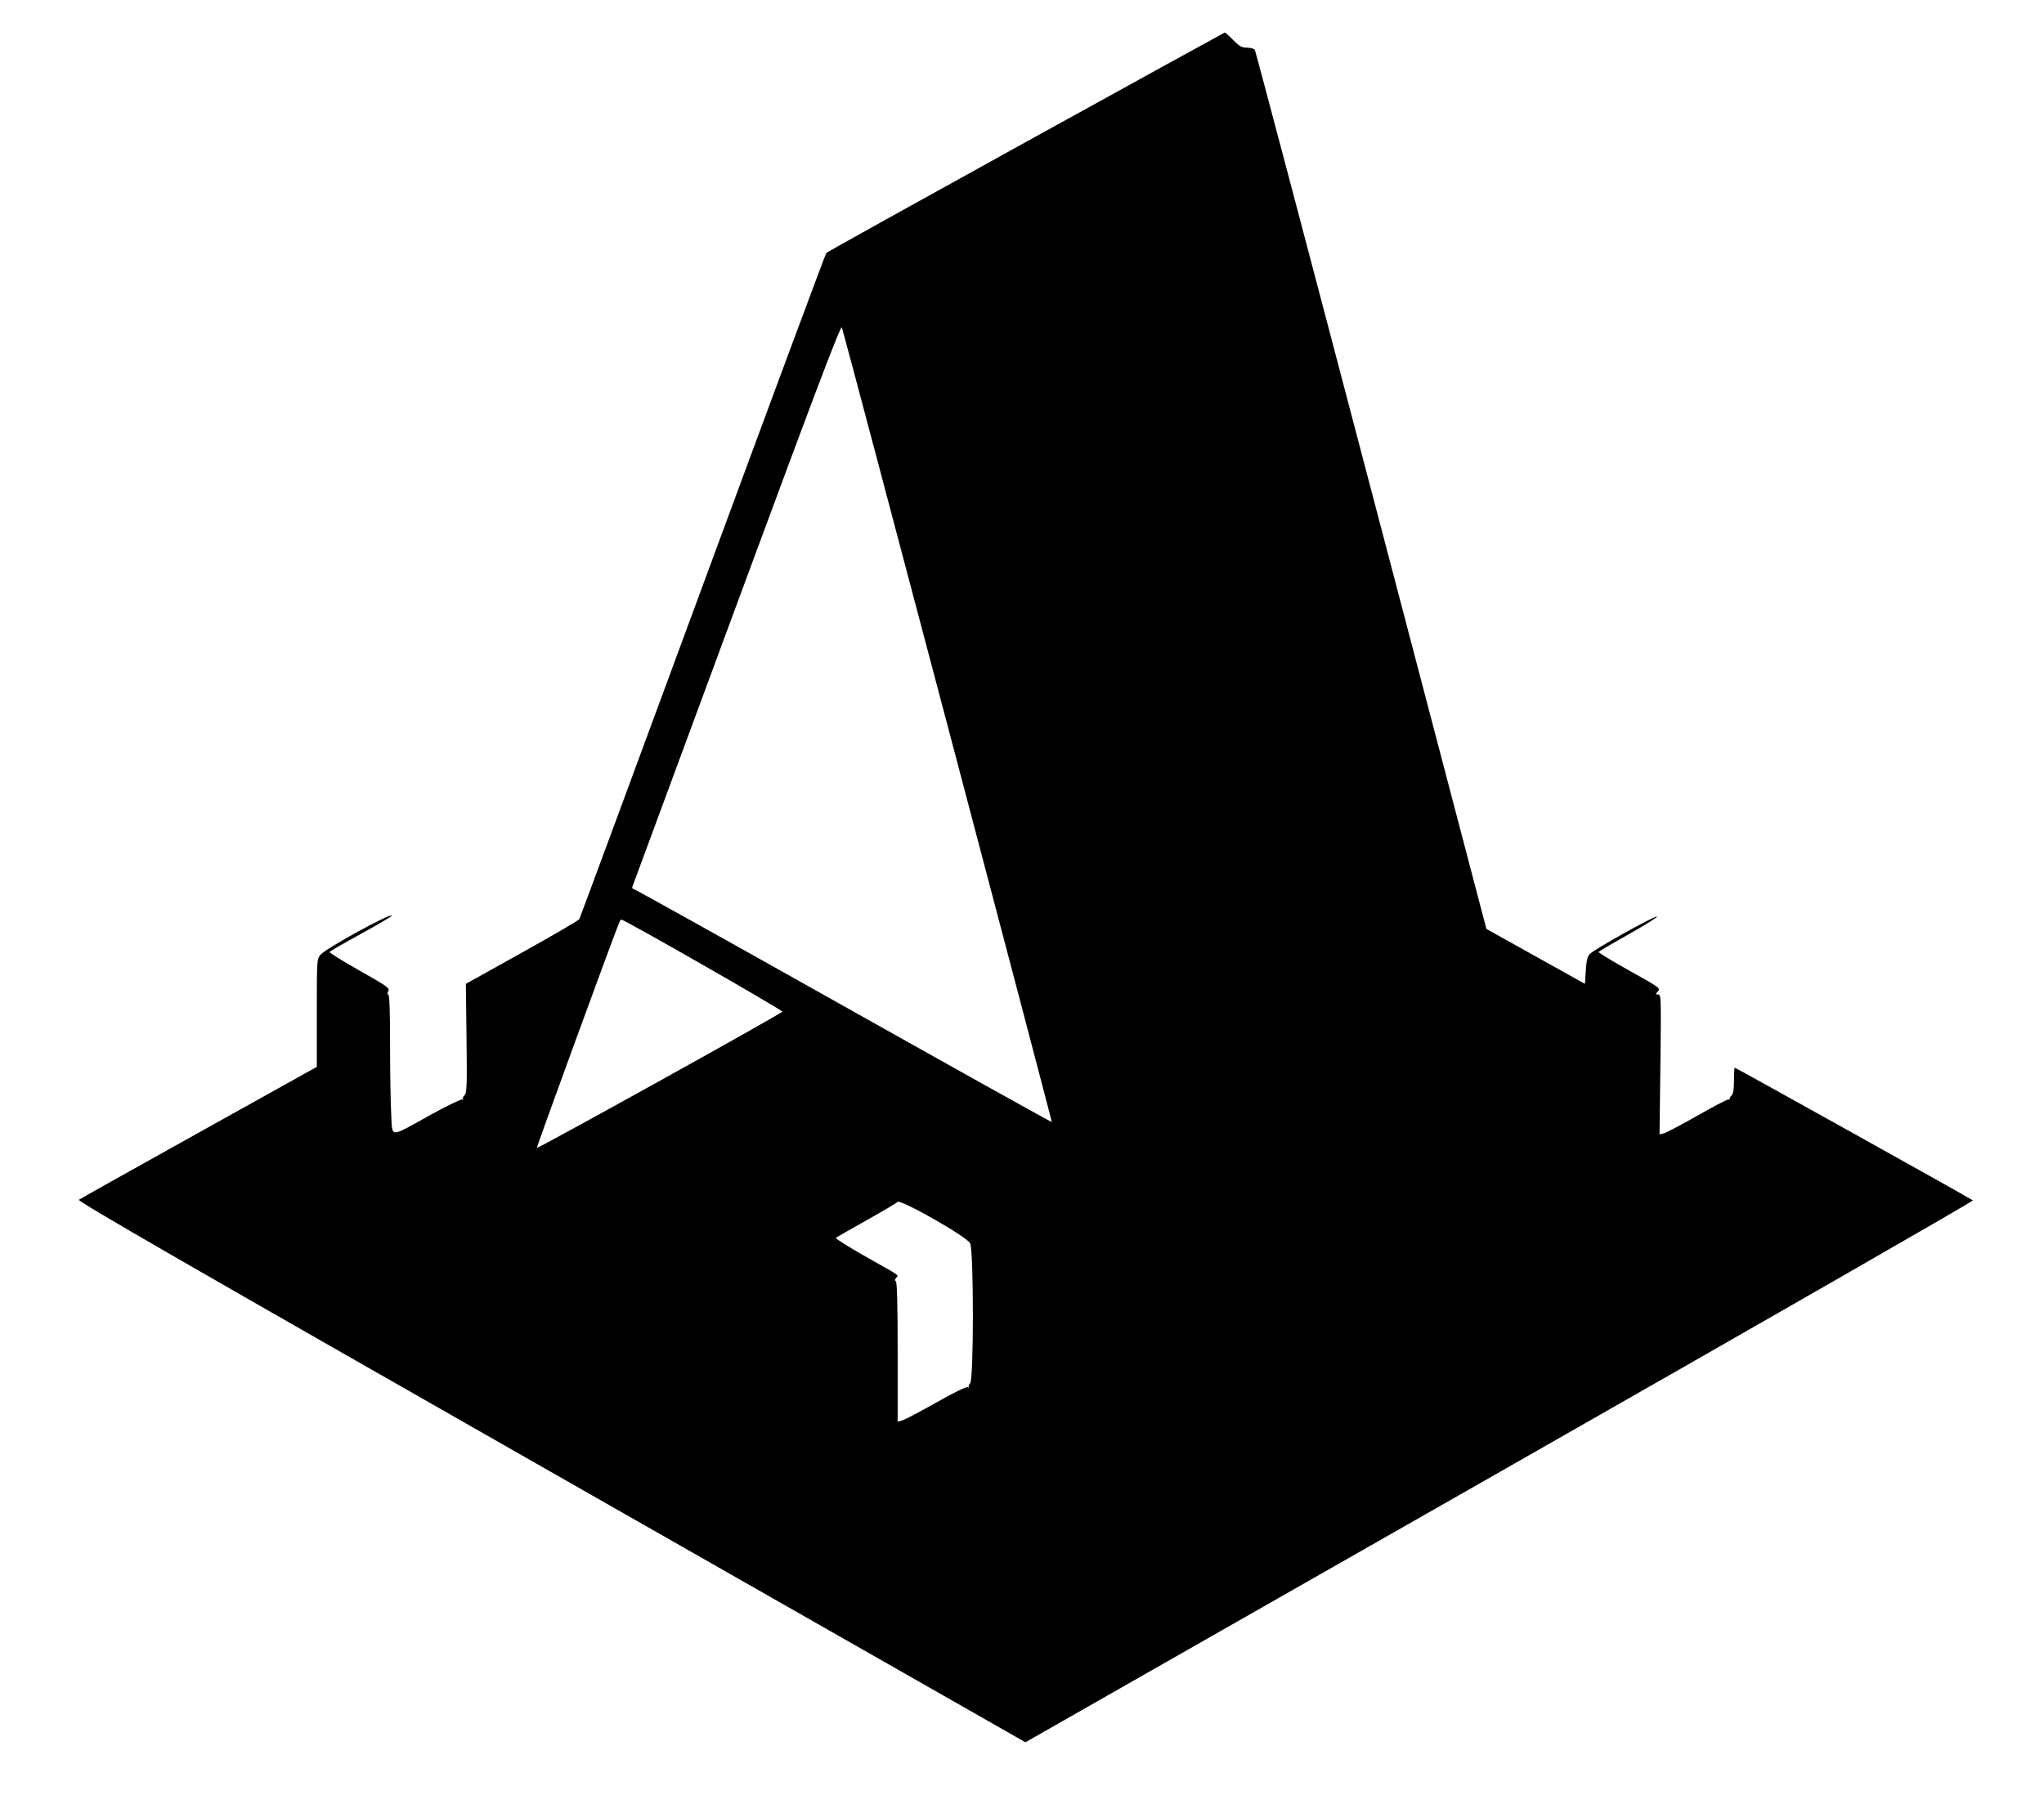
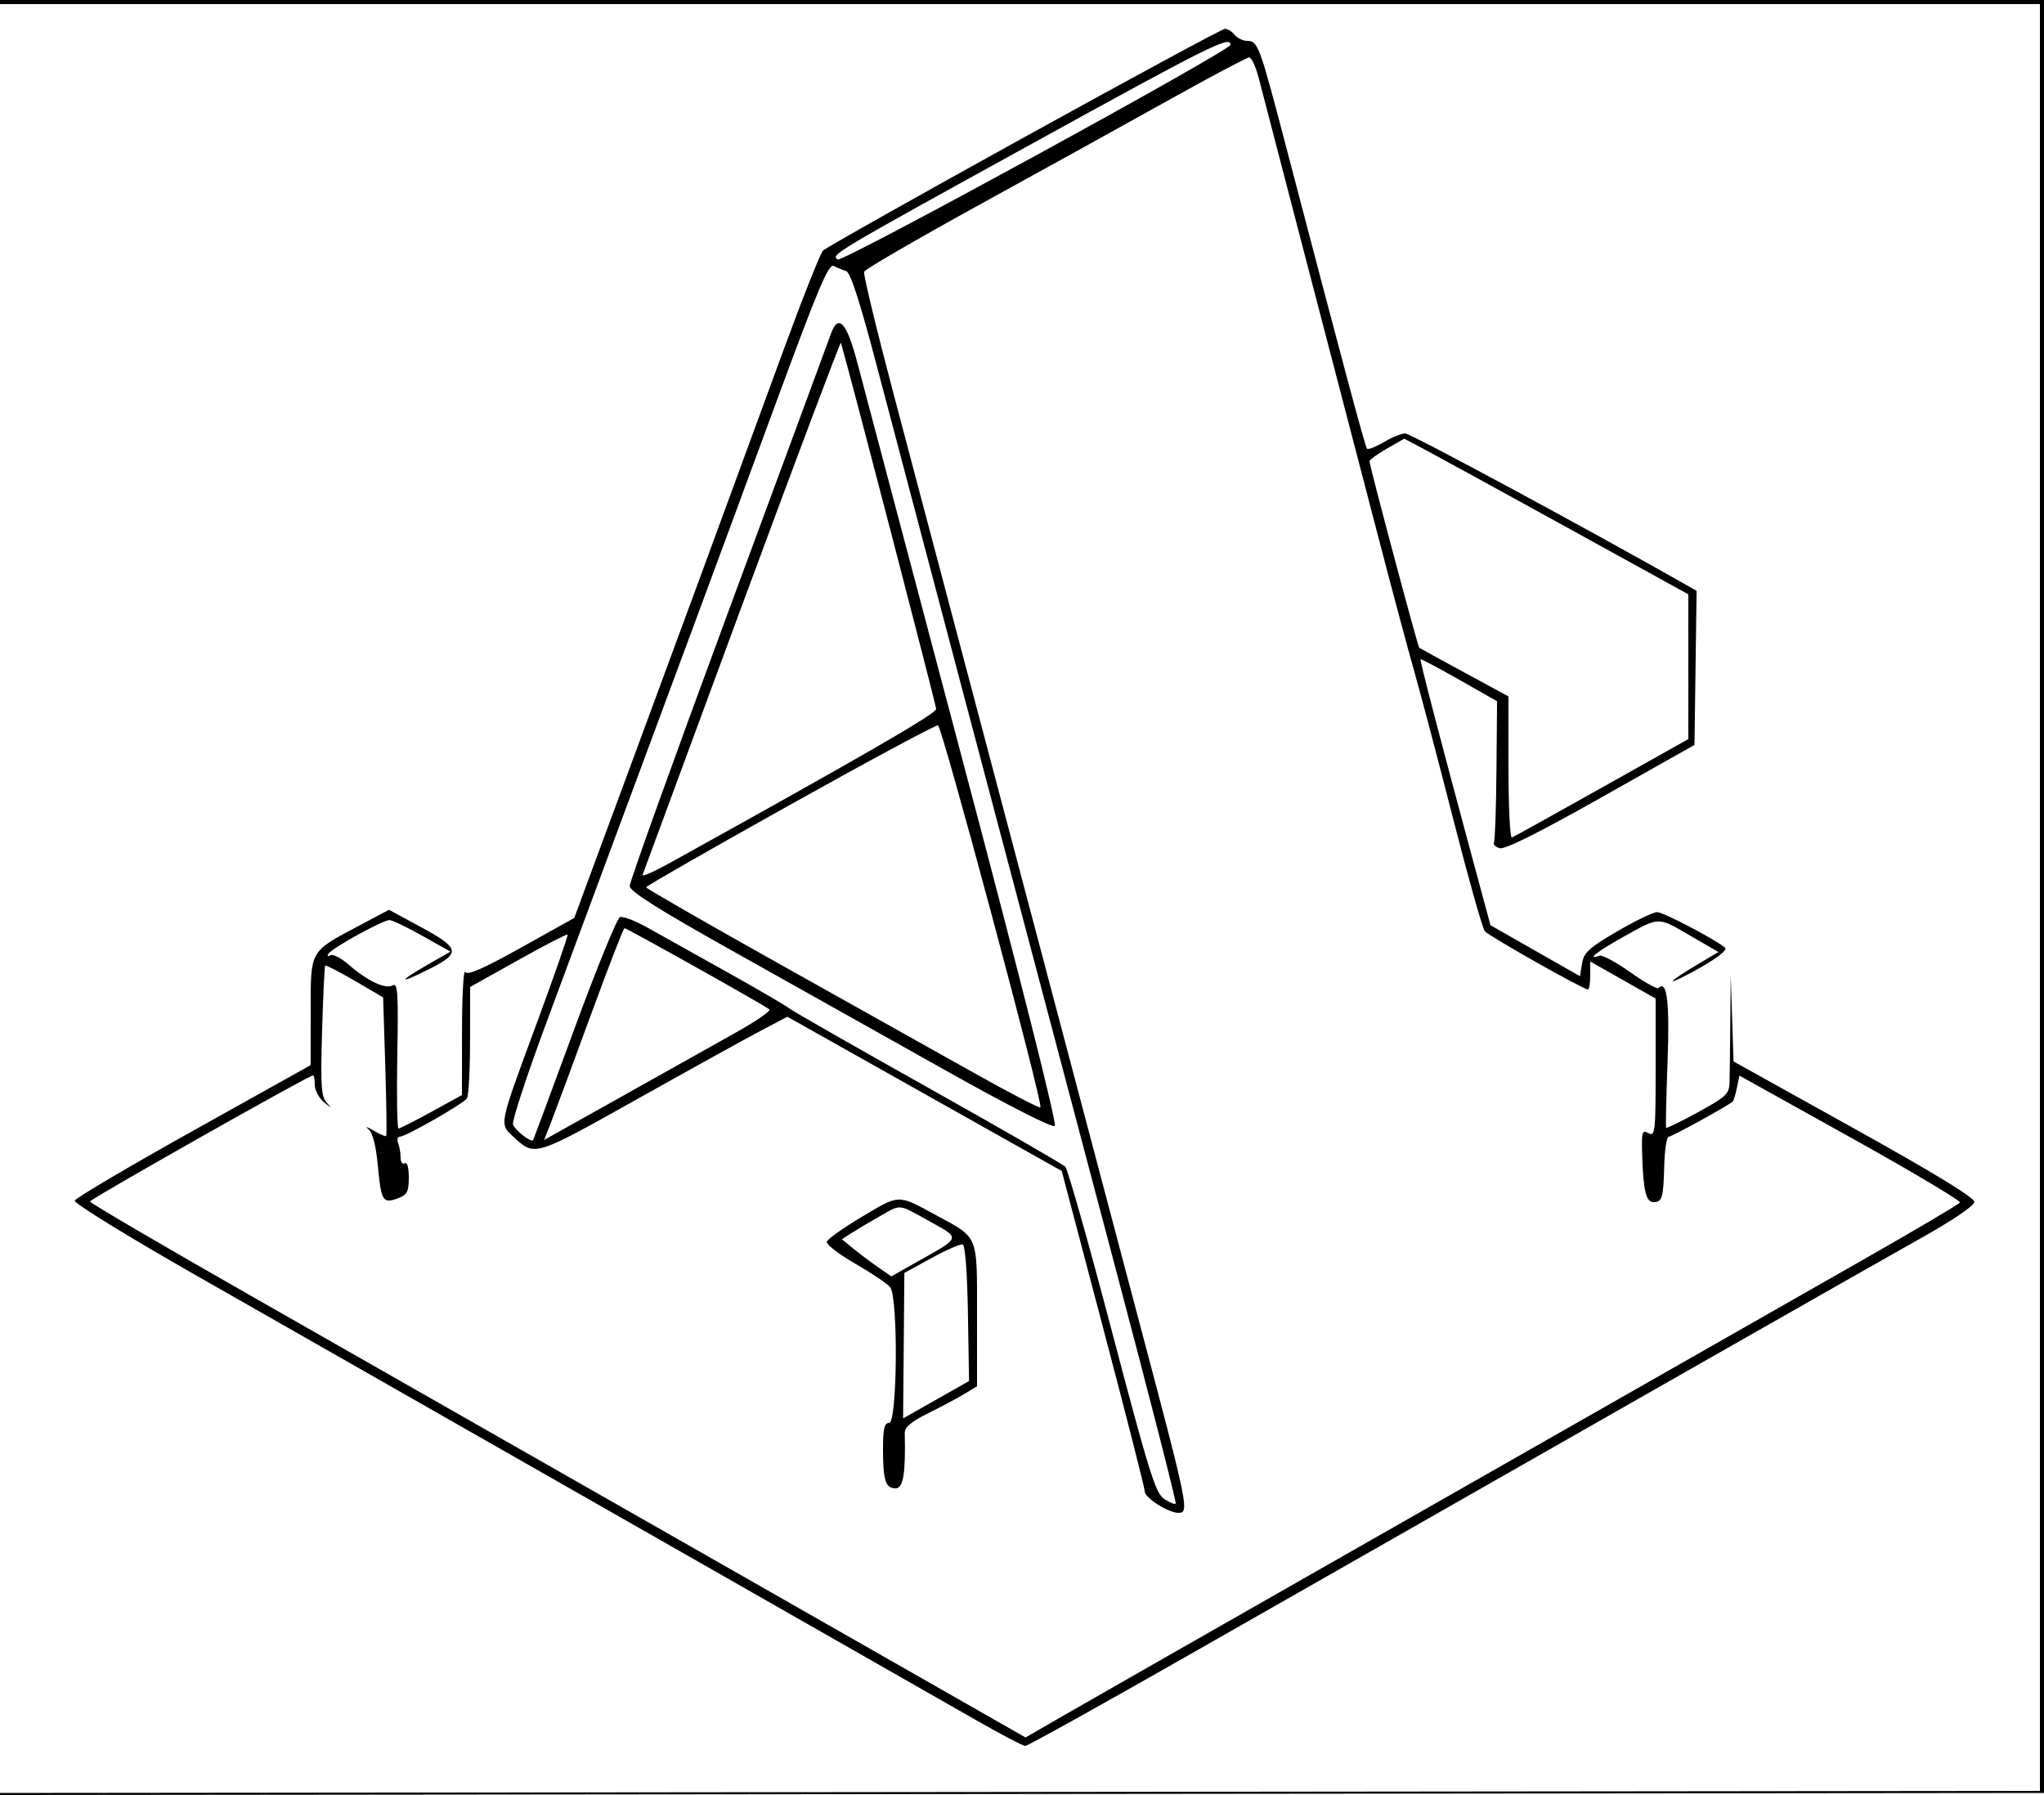
- <svg xmlns="http://www.w3.org/2000/svg" width="1200" height="1054" viewBox="0 0 1200 1054" version="1.1">
-   <path d="M 602.263 83.395 C 538.332 118.694, 485.619 148.008, 485.123 148.537 C 484.626 149.067, 451.949 237.025, 412.507 344 C 373.065 450.975, 340.480 539.073, 340.095 539.773 C 339.710 540.473, 324.569 549.302, 306.447 559.393 L 273.500 577.739 273.889 609.659 C 274.233 637.855, 274.093 641.764, 272.687 643.170 C 271.812 644.046, 271.411 645.113, 271.798 645.541 C 272.184 645.970, 271.991 646.030, 271.368 645.674 C 270.746 645.319, 262.196 649.475, 252.368 654.909 C 228.003 668.383, 230.442 668.496, 229.655 653.861 C 229.295 647.165, 229 628.707, 229 612.843 C 229 593.627, 228.654 584, 227.965 584 C 227.255 584, 227.258 583.386, 227.976 582.045 C 228.928 580.266, 227.408 579.180, 211.023 569.931 C 201.123 564.342, 193.242 559.417, 193.509 558.985 C 193.776 558.553, 202.085 553.767, 211.973 548.350 C 221.862 542.932, 229.963 538.156, 229.976 537.737 C 230.041 535.673, 191.757 556.631, 188.250 560.579 C 186.017 563.092, 186 563.356, 185.998 594.806 L 185.996 626.500 116.876 665 C 78.860 686.175, 47.106 703.966, 46.312 704.535 C 45.199 705.332, 108.787 742.001, 323.436 864.344 L 602.003 1023.118 880.514 864.371 C 1033.694 777.060, 1158.681 705.303, 1158.262 704.912 C 1157.307 704.019, 1019.121 627, 1018.474 627 C 1018.213 627, 1018 630.343, 1018 634.429 C 1018 639.590, 1017.557 642.300, 1016.548 643.310 C 1015.749 644.108, 1015.299 644.965, 1015.548 645.214 C 1015.796 645.463, 1015.361 645.667, 1014.581 645.667 C 1013.800 645.667, 1005.588 649.980, 996.331 655.252 C 987.074 660.525, 978.329 665.132, 976.897 665.491 L 974.294 666.143 974.788 625.071 C 975.258 586.037, 975.193 584, 973.486 584 C 971.799 584, 971.792 583.887, 973.371 582.142 C 974.985 580.360, 974.305 579.868, 956.566 569.983 C 946.398 564.317, 938.271 559.370, 938.507 558.989 C 938.742 558.609, 946.868 553.843, 956.566 548.399 C 966.263 542.954, 973.552 538.369, 972.762 538.208 C 971.104 537.871, 936.492 557.160, 933.500 560.089 C 931.948 561.609, 931.388 563.806, 931 569.901 L 930.500 577.755 901.568 561.621 L 872.636 545.487 805.068 287.994 C 767.906 146.372, 737.136 29.938, 736.691 29.250 C 736.246 28.563, 734.202 28, 732.149 28 C 729.046 28, 727.671 27.241, 724 23.500 C 721.571 21.025, 719.340 19.048, 719.042 19.108 C 718.744 19.167, 666.193 48.096, 602.263 83.395 M 432.603 354.736 C 399.114 445.356, 371.505 520.063, 371.250 520.750 C 370.995 521.438, 371.277 522, 371.877 522 C 372.476 522, 427.896 552.879, 495.031 590.619 C 562.166 628.360, 617.264 659.070, 617.471 658.863 C 617.796 658.538, 496.262 198.333, 494.241 192.236 C 493.670 190.512, 478.991 229.209, 432.603 354.736 M 363.524 541.750 C 357.426 557.226, 314.982 673.435, 315.199 674.062 C 315.463 674.822, 457.240 596.144, 459.304 594.092 C 459.962 593.437, 366.569 540, 364.767 540 C 364.463 540, 363.904 540.788, 363.524 541.750 M 526.817 705.870 C 526.642 706.293, 518.625 711.044, 509 716.428 C 499.375 721.811, 491.160 726.530, 490.744 726.914 C 490.328 727.298, 498.203 732.252, 508.244 737.923 C 529.521 749.941, 527.585 748.590, 526.094 750.387 C 525.282 751.365, 525.237 752.028, 525.951 752.470 C 526.655 752.905, 527 766.559, 527 793.989 L 527 834.860 529.811 834.054 C 531.357 833.611, 540.340 828.880, 549.773 823.542 C 560.228 817.624, 567.427 814.125, 568.212 814.578 C 568.920 814.986, 569.184 814.970, 568.798 814.541 C 568.411 814.113, 568.749 813.108, 569.548 812.310 C 571.715 810.142, 571.706 734.266, 569.538 730.074 C 567.464 726.062, 527.763 703.570, 526.817 705.870" stroke="none" fill="black" fill-rule="evenodd" />
+ <svg xmlns="http://www.w3.org/2000/svg" width="500" height="439" viewBox="0 0 500 439" version="1.1">
+   <path d="M 0 219.502 L 0 439.004 250.250 438.752 L 500.500 438.500 500.752 219.250 L 501.004 -0 250.502 -0 L 0 0 0 219.502 M -0 219.750 L -0 438.500 249.500 438.246 L 499 437.992 499 219.496 L 499 1 249.500 1 L 0 1 -0 219.750 M 250.500 33.588 C 224.100 48.162, 201.968 60.630, 201.319 61.293 C 200.669 61.957, 196.260 73.075, 191.520 86 C 171.878 139.567, 168.335 149.194, 154.717 186 L 140.472 224.500 127.527 231.720 C 118.220 236.912, 114.364 238.598, 113.806 237.720 C 113.380 237.049, 113.024 243.547, 113.015 252.160 L 113 267.819 105.547 271.910 C 101.448 274.159, 97.819 276, 97.483 276 C 97.147 276, 97.013 267.940, 97.186 258.089 C 97.458 242.567, 97.304 240.287, 96.031 241.001 C 94.262 241.993, 89.834 239.884, 85.190 235.839 C 83.370 234.253, 81.388 233.260, 80.786 233.632 C 80.162 234.018, 79.974 233.851, 80.349 233.244 C 81.198 231.871, 93.688 224.994, 95.284 225.021 C 95.953 225.032, 99.583 226.773, 103.351 228.890 L 110.202 232.738 104.601 235.942 C 97.173 240.192, 97.452 240.810, 105.064 236.968 C 112.784 233.070, 112.537 231.930, 102.828 226.662 L 95.156 222.500 87.828 226.396 C 75.623 232.886, 76.001 232.214, 75.995 247.424 L 75.990 260.500 47.316 276.500 C 31.546 285.300, 18.477 293.014, 18.274 293.641 C 18.071 294.269, 31.314 302.427, 47.703 311.770 C 64.091 321.112, 111.250 347.992, 152.500 371.501 C 193.750 395.011, 232.514 417.115, 238.642 420.623 C 244.770 424.130, 250.243 427, 250.804 427 C 251.365 427, 269.302 417.035, 290.662 404.855 C 403.516 340.505, 457.835 309.580, 469.719 302.915 C 477.780 298.394, 482.950 294.889, 482.969 293.933 C 482.989 292.905, 472.876 286.738, 453.531 275.983 L 424.062 259.600 423.713 249.050 L 423.364 238.500 423.264 250 C 423.208 256.325, 423.126 262.922, 423.081 264.660 C 423.007 267.536, 422.320 268.192, 415.409 271.985 C 411.234 274.277, 407.706 276.005, 407.570 275.826 C 407.433 275.647, 407.587 268.419, 407.911 259.764 C 408.461 245.063, 407.788 239.546, 405.697 241.636 C 405.364 241.969, 402.259 240.230, 398.796 237.771 C 395.333 235.312, 391.938 233.495, 391.250 233.734 C 387.867 234.906, 390.759 232.647, 397.250 229.047 C 406.106 224.136, 405.373 224.142, 413.605 228.917 L 420.356 232.834 415.588 235.667 C 408.147 240.087, 406.853 241.524, 413.500 237.986 C 419.474 234.805, 422.779 232.349, 421.940 231.714 C 418.678 229.243, 406.704 223.019, 405.325 223.078 C 404.321 223.120, 399.900 225.261, 395.500 227.834 C 388.677 231.824, 387.426 232.971, 387 235.631 L 386.500 238.750 375.551 232.518 L 364.603 226.286 360.308 210.393 C 352.386 181.081, 347.279 161.502, 347.485 161.238 C 347.598 161.094, 351.857 163.344, 356.950 166.238 L 366.209 171.500 366.061 188.416 C 365.980 197.720, 365.701 205.675, 365.442 206.094 C 365.183 206.513, 365.803 207.120, 366.819 207.443 C 368.059 207.836, 376.212 203.775, 391.584 195.106 L 414.500 182.182 414.760 163.341 L 415.021 144.500 411.760 142.648 C 388.463 129.413, 345.015 106, 343.754 106 C 342.852 106, 340.494 106.956, 338.514 108.124 C 336.535 109.292, 334.687 110.020, 334.408 109.742 C 333.938 109.271, 328.708 89.768, 314.499 35.500 C 308.098 11.055, 307.709 10, 305.087 10 C 304.074 10, 302.685 9.325, 302 8.500 C 301.315 7.675, 300.248 7.020, 299.628 7.045 C 299.007 7.069, 276.900 19.014, 250.500 33.588 M 252.607 35.054 C 203.701 61.995, 203.123 62.340, 204.936 63.460 C 206.135 64.202, 301 12.360, 301 10.963 C 301 8.652, 296.160 11.062, 252.607 35.054 M 286.500 24.138 C 276.600 29.662, 255.744 41.193, 240.153 49.762 C 224.562 58.332, 211.613 65.844, 211.378 66.456 C 211.144 67.068, 214.528 81.053, 218.900 97.534 C 223.271 114.015, 236.134 162.600, 247.483 205.500 C 258.832 248.400, 273.041 302.065, 279.059 324.757 C 290.714 368.706, 290.977 370.002, 288.250 369.996 C 285.805 369.991, 279.994 366.293, 280.030 364.765 C 280.046 364.069, 275.483 346.150, 269.890 324.944 L 259.720 286.389 226.161 267.525 L 192.602 248.661 186.051 252.110 C 182.448 254.006, 168.872 261.516, 155.882 268.798 C 130.727 282.899, 130.836 282.865, 125.750 278.166 C 122.079 274.775, 121.887 275.755, 131.096 250.800 C 135.549 238.733, 139.037 228.722, 138.846 228.555 C 138.656 228.387, 133.213 231.205, 126.750 234.818 L 115 241.385 114.985 254.443 C 114.976 261.624, 114.639 267.999, 114.235 268.608 C 113.352 269.940, 99.250 278, 97.803 278 C 97.244 278, 97.059 278.712, 97.393 279.582 C 97.727 280.452, 98 282.053, 98 283.141 C 98 284.228, 98.450 284.840, 99 284.500 C 99.604 284.127, 100 285.498, 100 287.966 C 100 291.437, 99.612 292.197, 97.416 293.032 C 93.664 294.458, 93.246 293.804, 92.445 285.251 C 91.960 280.080, 91.186 277.064, 90.110 276.152 C 89.224 275.402, 89.777 275.547, 91.337 276.474 C 92.897 277.401, 94.307 278.011, 94.471 277.830 C 94.635 277.648, 94.532 269.945, 94.243 260.712 L 93.718 243.923 86.781 239.872 C 82.967 237.644, 79.710 235.974, 79.545 236.161 C 79.379 236.347, 79.038 243.565, 78.786 252.200 C 78.397 265.562, 78.565 268.163, 79.914 269.667 C 81.221 271.123, 81.104 271.104, 79.250 269.562 C 78.013 268.532, 77 266.635, 77 265.345 C 77 264.055, 76.813 263, 76.585 263 C 75.554 263, 22.001 293.271, 22.010 293.849 C 22.015 294.207, 40.128 304.811, 62.260 317.414 C 84.392 330.017, 135.883 359.364, 176.685 382.629 L 250.870 424.930 260.185 419.552 C 267.981 415.051, 361.499 361.751, 455.729 308.102 C 468.505 300.828, 479.173 294.530, 479.435 294.105 C 479.698 293.680, 467.669 286.522, 452.706 278.198 L 425.500 263.064 424.866 266.083 C 424.517 267.743, 424.067 269.237, 423.866 269.403 C 422.389 270.623, 408.958 278, 408.216 278 C 407.702 278, 407.200 281.222, 407.100 285.161 C 406.903 292.969, 406.595 294, 404.460 294 C 402.670 294, 401.999 291.268, 401.720 282.847 C 401.520 276.786, 401.656 276.278, 403.250 277.132 C 404.885 278.009, 405 276.955, 405 261.142 L 405 244.213 397 239.681 L 389 235.148 389 238.574 C 389 240.458, 388.751 242, 388.446 242 C 387.315 242, 364.198 228.943, 363.208 227.745 C 362.642 227.060, 359.188 214.800, 355.532 200.500 C 351.876 186.200, 347.603 170, 346.037 164.500 C 344.470 159, 340.671 144.825, 337.593 133 C 334.515 121.175, 326.886 91.925, 320.640 68 C 314.394 44.075, 308.685 22.138, 307.953 19.250 C 307.221 16.362, 306.144 14.022, 305.561 14.048 C 304.977 14.074, 296.400 18.615, 286.500 24.138 M 190.058 97.880 C 174.796 139.315, 169.937 152.427, 133.897 249.459 C 129.002 262.636, 125.218 274.112, 125.488 274.961 C 125.945 276.401, 129.933 279.527, 130.410 278.819 C 130.528 278.644, 135.067 266.417, 140.495 251.649 C 145.923 236.881, 150.941 224.576, 151.647 224.305 C 152.352 224.035, 155.308 225.144, 158.215 226.770 C 161.122 228.397, 169.800 233.244, 177.500 237.543 C 185.200 241.841, 192.175 245.904, 193 246.571 C 193.825 247.238, 209.125 255.979, 227 265.997 C 244.875 276.014, 259.995 284.725, 260.600 285.355 C 261.205 285.985, 266.351 304.165, 272.035 325.756 C 281.085 360.134, 282.667 365.207, 284.771 366.586 C 286.092 367.451, 287.363 367.970, 287.595 367.738 C 287.827 367.506, 281.290 341.933, 273.069 310.908 C 246.311 209.927, 220.395 111.985, 214.384 89.123 C 210.368 73.852, 208.024 66.605, 207 66.300 C 206.175 66.055, 204.812 65.495, 203.971 65.057 C 202.710 64.399, 200.273 70.147, 190.058 97.880 M 203.237 81.699 C 202.690 83.240, 191.388 113.840, 178.121 149.700 C 164.855 185.560, 154.014 215.710, 154.031 216.700 C 154.054 218.001, 161.055 222.414, 179.281 232.618 C 193.152 240.382, 216.339 253.383, 230.809 261.508 C 246.609 270.380, 257.482 275.918, 258.028 275.372 C 258.575 274.825, 249.619 239.316, 235.609 186.481 C 222.778 138.091, 211.165 94.225, 209.801 89 C 207.144 78.822, 205.075 76.521, 203.237 81.699 M 181.500 148.102 C 168.300 183.824, 157.356 213.473, 157.179 213.988 C 157.003 214.504, 159.928 213.225, 163.679 211.147 C 211.361 184.731, 229 174.538, 229 173.400 C 229 172.432, 207.853 91.141, 205.698 83.827 C 205.589 83.456, 194.700 112.380, 181.500 148.102 M 339.250 109.720 C 336.913 111.056, 335.003 112.454, 335.007 112.825 C 335.019 113.943, 346.813 158.154, 347.170 158.417 C 347.351 158.551, 352.337 161.283, 358.250 164.490 L 369 170.319 369 187.743 C 369 197.326, 369.377 205.017, 369.839 204.833 C 370.300 204.650, 380.200 199.158, 391.839 192.628 L 413 180.756 413 163.053 L 413 145.350 383.250 128.962 C 366.887 119.948, 351.250 111.385, 348.500 109.932 L 343.500 107.290 339.250 109.720 M 193.270 196.824 C 173.894 207.646, 158.041 216.725, 158.042 217 C 158.043 217.275, 172.522 225.600, 190.217 235.500 C 207.912 245.400, 229.516 257.499, 238.225 262.386 C 246.935 267.273, 254.261 271.072, 254.505 270.828 C 255.252 270.082, 230.464 177.650, 229.449 177.390 C 228.927 177.257, 212.647 186.002, 193.270 196.824 M 144.520 248.250 C 140.240 259.938, 135.922 271.592, 134.924 274.148 L 133.110 278.796 152.305 268.048 C 162.862 262.137, 175.420 255.101, 180.212 252.412 C 185.004 249.724, 188.604 247.230, 188.212 246.870 C 187.275 246.009, 153.362 227, 152.763 227 C 152.509 227, 148.800 236.563, 144.520 248.250 M 210.563 297.754 C 206.198 300.364, 202.460 303.028, 202.256 303.672 C 202.052 304.317, 205.173 306.735, 209.193 309.046 C 213.212 311.357, 217.063 313.953, 217.750 314.815 C 219.743 317.313, 219.511 348, 217.500 348 C 216.322 348, 216 349.380, 216 354.418 C 216 362.128, 216.607 364, 219.107 364 C 220.952 364, 221.559 360.293, 221.317 350.500 C 221.281 349.038, 222.840 347.721, 227.107 345.605 C 230.319 344.013, 234.309 341.882, 235.973 340.870 L 239 339.029 239 321.706 C 239 301.679, 239.505 302.906, 228.877 297.137 C 219.473 292.034, 220.168 292.010, 210.563 297.754 M 215 297.579 C 212.525 298.984, 209.475 300.798, 208.222 301.608 L 205.945 303.082 208.722 305.354 C 210.250 306.603, 212.969 308.644, 214.764 309.890 L 218.028 312.156 224.264 308.647 C 235.214 302.485, 235.062 302.962, 227.428 298.719 C 219.500 294.313, 220.579 294.412, 215 297.579 M 227.862 307.680 L 221.224 311.314 221.070 329.107 L 220.915 346.900 228.981 342.330 L 237.047 337.760 236.774 321.212 C 236.610 311.298, 236.099 304.541, 235.500 304.356 C 234.950 304.186, 231.513 305.682, 227.862 307.680" stroke="none" fill="black" fill-rule="evenodd" />
</svg>
